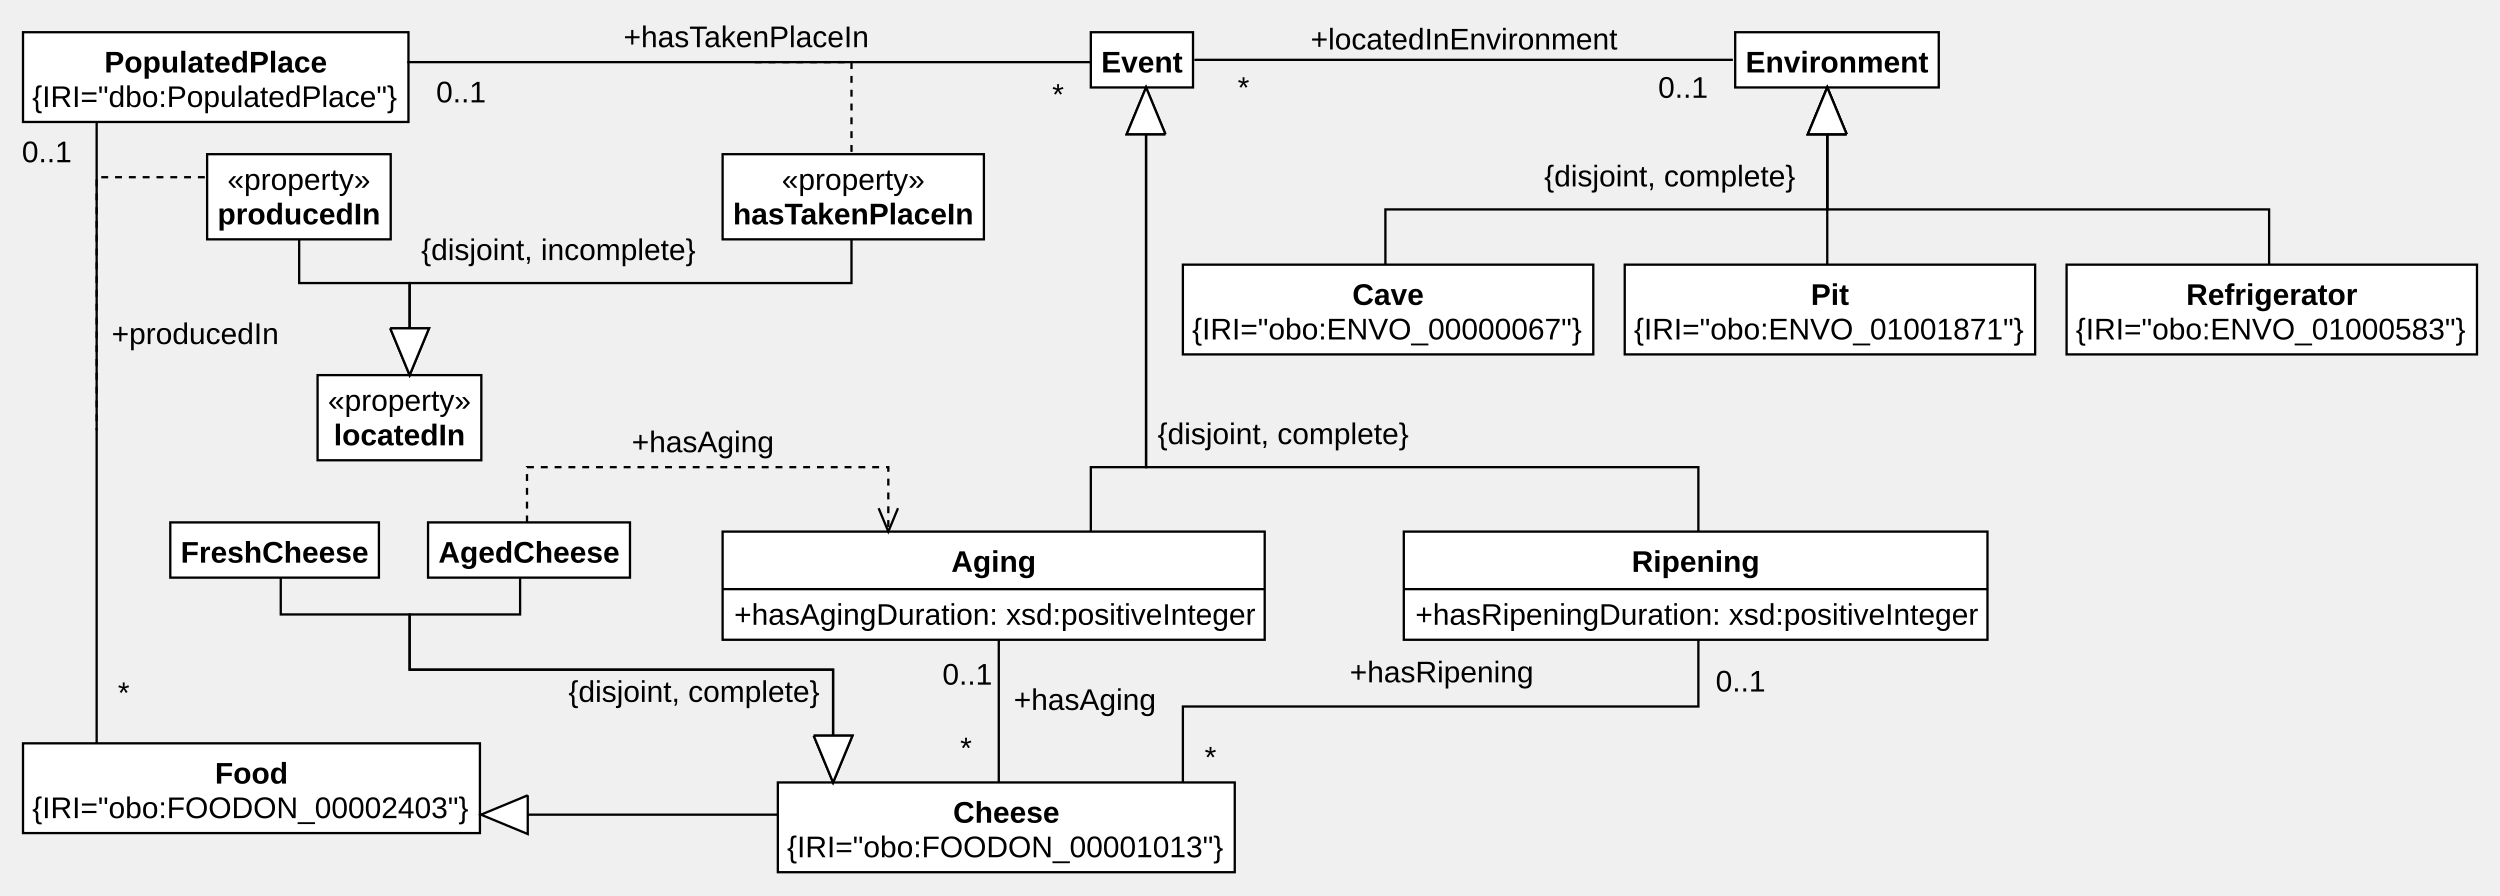
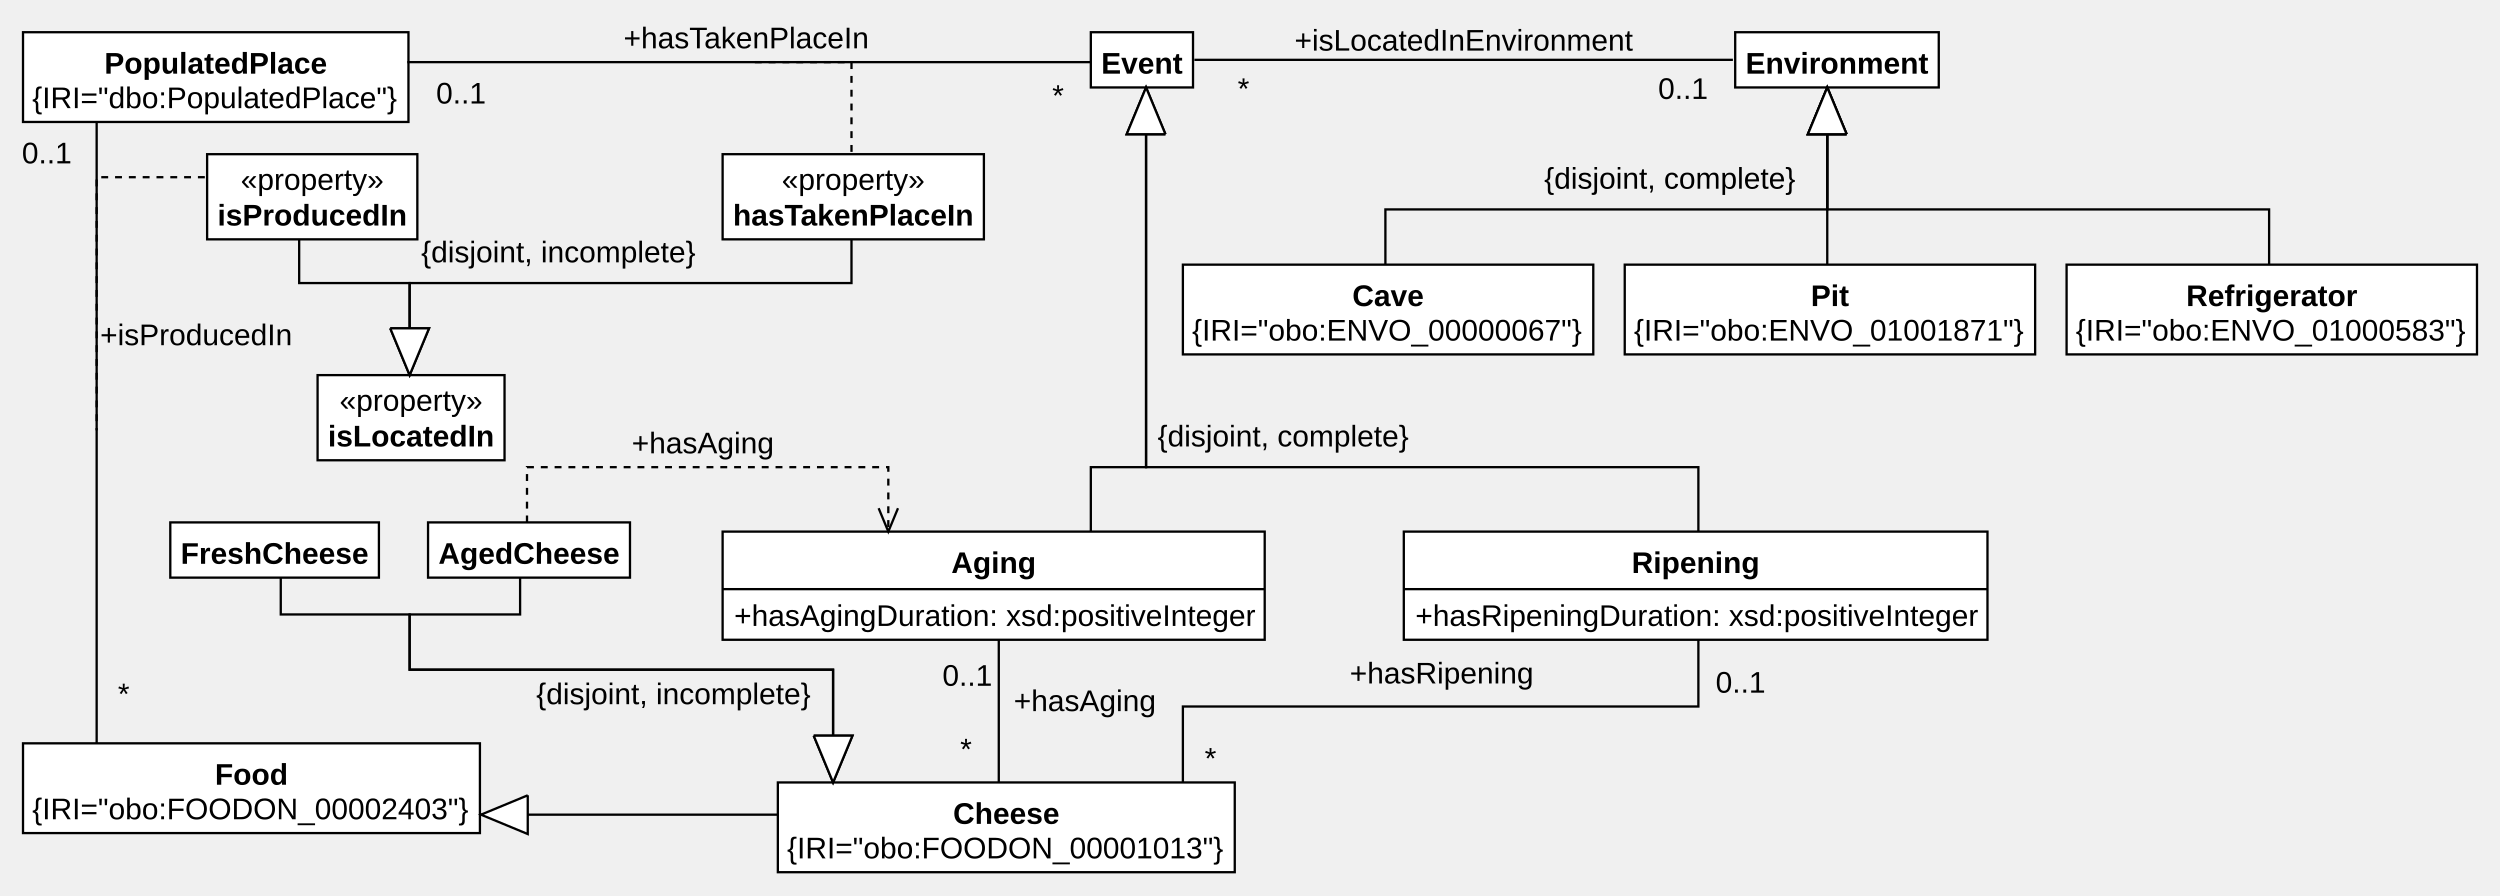
<svg xmlns="http://www.w3.org/2000/svg" version="1.1" width="1086.33" height="389">
  <defs />
  <g>
    <g transform="translate(-284,-168) scale(1,1)">
      <rect fill="#ffffff" stroke="none" x="622" y="508" width="198.541" height="39" />
    </g>
    <g transform="translate(-284,-168) scale(1,1)">
      <path fill="none" stroke="#000000" d="M 622 508 L 820.541 508 L 820.541 547 L 622 547 L 622 508 Z Z" stroke-miterlimit="10" />
    </g>
    <g transform="translate(-284,-168) scale(1,1)">
      <g>
        <path fill="none" stroke="none" />
-         <text fill="#000000" stroke="none" font-family="Arial" font-size="13px" font-style="normal" font-weight="bold" text-decoration="none" x="698.146" y="525.5">Cheese</text>
-       </g>
-     </g>
-     <g transform="translate(-284,-168) scale(1,1)">
-       <g>
-         <path fill="none" stroke="none" />
-         <text fill="#000000" stroke="none" font-family="Arial" font-size="13px" font-style="normal" font-weight="normal" text-decoration="none" x="626" y="540.5">{IRI="obo:FOODON_00001013"}</text>
+         <text fill="#000000" stroke="none" font-family="Arial" font-size="13px" font-style="normal" font-weight="bold" text-decoration="none" x="698.146" y="526">Cheese</text>
+       </g>
+     </g>
+     <g transform="translate(-284,-168) scale(1,1)">
+       <g>
+         <path fill="none" stroke="none" />
+         <text fill="#000000" stroke="none" font-family="Arial" font-size="13px" font-style="normal" font-weight="normal" text-decoration="none" x="626" y="541">{IRI="obo:FOODON_00001013"}</text>
      </g>
    </g>
    <g transform="translate(-284,-168) scale(1,1)">
      <rect fill="#ffffff" stroke="none" x="598" y="399" width="235.554" height="47" />
    </g>
    <g transform="translate(-284,-168) scale(1,1)">
      <path fill="none" stroke="#000000" d="M 598 399 L 833.554 399 L 833.554 446 L 598 446 L 598 399 Z Z" stroke-miterlimit="10" />
    </g>
    <g transform="translate(-284,-168) scale(1,1)">
      <path fill="none" stroke="#000000" d="M 598 424 L 833.554 424" stroke-miterlimit="10" />
    </g>
    <g transform="translate(-284,-168) scale(1,1)">
      <g>
        <path fill="none" stroke="none" />
-         <text fill="#000000" stroke="none" font-family="Arial" font-size="13px" font-style="normal" font-weight="bold" text-decoration="none" x="697.366" y="416.5">Aging</text>
-       </g>
-     </g>
-     <g transform="translate(-284,-168) scale(1,1)">
-       <g>
-         <path fill="none" stroke="none" />
-         <text fill="#000000" stroke="none" font-family="Arial" font-size="13px" font-style="normal" font-weight="normal" text-decoration="none" x="603" y="439.5">+hasAgingDuration: xsd:positiveInteger</text>
+         <text fill="#000000" stroke="none" font-family="Arial" font-size="13px" font-style="normal" font-weight="bold" text-decoration="none" x="697.366" y="417">Aging</text>
+       </g>
+     </g>
+     <g transform="translate(-284,-168) scale(1,1)">
+       <g>
+         <path fill="none" stroke="none" />
+         <text fill="#000000" stroke="none" font-family="Arial" font-size="13px" font-style="normal" font-weight="normal" text-decoration="none" x="603" y="440">+hasAgingDuration: xsd:positiveInteger</text>
      </g>
    </g>
    <g transform="translate(-284,-168) scale(1,1)">
      <path fill="none" stroke="#000000" d="M 718 508 L 718 446" stroke-miterlimit="10" />
    </g>
    <g transform="translate(-284,-168) scale(1,1)">
      <g>
        <path fill="none" stroke="none" />
-         <text fill="#000000" stroke="none" font-family="Arial" font-size="13px" font-style="normal" font-weight="normal" text-decoration="none" x="724.5" y="476.5">+hasAging</text>
-       </g>
-     </g>
-     <g transform="translate(-284,-168) scale(1,1)">
-       <g>
-         <path fill="none" stroke="none" />
-         <text fill="#000000" stroke="none" font-family="Arial" font-size="13px" font-style="normal" font-weight="normal" text-decoration="none" x="701.22" y="497.5">*</text>
-       </g>
-     </g>
-     <g transform="translate(-284,-168) scale(1,1)">
-       <g>
-         <path fill="none" stroke="none" />
-         <text fill="#000000" stroke="none" font-family="Arial" font-size="13px" font-style="normal" font-weight="normal" text-decoration="none" x="693.5" y="465.5">0..1</text>
+         <text fill="#000000" stroke="none" font-family="Arial" font-size="13px" font-style="normal" font-weight="normal" text-decoration="none" x="724.5" y="477">+hasAging</text>
+       </g>
+     </g>
+     <g transform="translate(-284,-168) scale(1,1)">
+       <g>
+         <path fill="none" stroke="none" />
+         <text fill="#000000" stroke="none" font-family="Arial" font-size="13px" font-style="normal" font-weight="normal" text-decoration="none" x="701.22" y="498">*</text>
+       </g>
+     </g>
+     <g transform="translate(-284,-168) scale(1,1)">
+       <g>
+         <path fill="none" stroke="none" />
+         <text fill="#000000" stroke="none" font-family="Arial" font-size="13px" font-style="normal" font-weight="normal" text-decoration="none" x="693.5" y="466">0..1</text>
      </g>
    </g>
    <g transform="translate(-284,-168) scale(1,1)">
      <rect fill="#ffffff" stroke="none" x="470" y="395" width="87.749" height="24" />
    </g>
    <g transform="translate(-284,-168) scale(1,1)">
      <path fill="none" stroke="#000000" d="M 470 395 L 557.749 395 L 557.749 419 L 470 419 L 470 395 Z Z" stroke-miterlimit="10" />
    </g>
    <g transform="translate(-284,-168) scale(1,1)">
      <g>
        <path fill="none" stroke="none" />
-         <text fill="#000000" stroke="none" font-family="Arial" font-size="13px" font-style="normal" font-weight="bold" text-decoration="none" x="474.5" y="412.5">AgedCheese</text>
+         <text fill="#000000" stroke="none" font-family="Arial" font-size="13px" font-style="normal" font-weight="bold" text-decoration="none" x="474.5" y="413">AgedCheese</text>
      </g>
    </g>
    <g transform="translate(-284,-168) scale(1,1)">
      <path fill="none" stroke="#000000" d="M 510 419 L 510 435 L 462 435 L 462 459 L 646 459 L 646 508" stroke-miterlimit="10" />
    </g>
    <g transform="translate(-284,-168) scale(1,1)">
      <path fill="#FFFFFF" stroke="none" d="M 637.581 487.675 L 646 508 L 654.419 487.675" />
    </g>
    <g transform="translate(-284,-168) scale(1,1)">
      <path fill="none" stroke="#000000" d="M 637.581 487.675 L 646 508 L 654.419 487.675 L 637.581 487.675" stroke-miterlimit="10" />
    </g>
    <g transform="translate(-284,-168) scale(1,1)">
      <path fill="none" stroke="#000000" d="M 513 395 L 513 371 L 670 371 L 670 399" stroke-miterlimit="10" stroke-dasharray="3" />
    </g>
    <g transform="translate(-284,-168) scale(1,1)">
      <path fill="none" stroke="#000000" d="M 665.79 388.837 L 670 399 L 674.21 388.837" stroke-miterlimit="10" />
    </g>
    <g transform="translate(-284,-168) scale(1,1)">
      <g>
        <path fill="none" stroke="none" />
-         <text fill="#000000" stroke="none" font-family="Arial" font-size="13px" font-style="normal" font-weight="normal" text-decoration="none" x="558.5" y="364.5">+hasAging</text>
+         <text fill="#000000" stroke="none" font-family="Arial" font-size="13px" font-style="normal" font-weight="normal" text-decoration="none" x="558.5" y="365">+hasAging</text>
      </g>
    </g>
    <g transform="translate(-284,-168) scale(1,1)">
      <rect fill="#ffffff" stroke="none" x="358" y="395" width="90.65" height="24" />
    </g>
    <g transform="translate(-284,-168) scale(1,1)">
      <path fill="none" stroke="#000000" d="M 358 395 L 448.65 395 L 448.65 419 L 358 419 L 358 395 Z Z" stroke-miterlimit="10" />
    </g>
    <g transform="translate(-284,-168) scale(1,1)">
      <g>
        <path fill="none" stroke="none" />
-         <text fill="#000000" stroke="none" font-family="Arial" font-size="13px" font-style="normal" font-weight="bold" text-decoration="none" x="362.5" y="412.5">FreshCheese</text>
+         <text fill="#000000" stroke="none" font-family="Arial" font-size="13px" font-style="normal" font-weight="bold" text-decoration="none" x="362.5" y="413">FreshCheese</text>
      </g>
    </g>
    <g transform="translate(-284,-168) scale(1,1)">
      <path fill="none" stroke="#000000" d="M 406 419 L 406 435 L 462 435 L 462 459 L 646 459 L 646 508" stroke-miterlimit="10" />
    </g>
    <g transform="translate(-284,-168) scale(1,1)">
      <path fill="#FFFFFF" stroke="none" d="M 637.581 487.675 L 646 508 L 654.419 487.675" />
    </g>
    <g transform="translate(-284,-168) scale(1,1)">
      <path fill="none" stroke="#000000" d="M 637.581 487.675 L 646 508 L 654.419 487.675 L 637.581 487.675" stroke-miterlimit="10" />
    </g>
    <g transform="translate(-284,-168) scale(1,1)">
      <g>
        <path fill="none" stroke="none" />
-         <text fill="#000000" stroke="none" font-family="Arial" font-size="13px" font-style="normal" font-weight="normal" text-decoration="none" x="531" y="473">{disjoint, complete}</text>
+         <text fill="#000000" stroke="none" font-family="Arial" font-size="13px" font-style="normal" font-weight="normal" text-decoration="none" x="517" y="474">{disjoint, incomplete}</text>
      </g>
    </g>
    <g transform="translate(-284,-168) scale(1,1)">
      <rect fill="#ffffff" stroke="none" x="894" y="399" width="253.62" height="47" />
    </g>
    <g transform="translate(-284,-168) scale(1,1)">
      <path fill="none" stroke="#000000" d="M 894 399 L 1147.62 399 L 1147.62 446 L 894 446 L 894 399 Z Z" stroke-miterlimit="10" />
    </g>
    <g transform="translate(-284,-168) scale(1,1)">
      <path fill="none" stroke="#000000" d="M 894 424 L 1147.62 424" stroke-miterlimit="10" />
    </g>
    <g transform="translate(-284,-168) scale(1,1)">
      <g>
        <path fill="none" stroke="none" />
-         <text fill="#000000" stroke="none" font-family="Arial" font-size="13px" font-style="normal" font-weight="bold" text-decoration="none" x="993.007" y="416.5">Ripening</text>
-       </g>
-     </g>
-     <g transform="translate(-284,-168) scale(1,1)">
-       <g>
-         <path fill="none" stroke="none" />
-         <text fill="#000000" stroke="none" font-family="Arial" font-size="13px" font-style="normal" font-weight="normal" text-decoration="none" x="899" y="439.5">+hasRipeningDuration: xsd:positiveInteger</text>
+         <text fill="#000000" stroke="none" font-family="Arial" font-size="13px" font-style="normal" font-weight="bold" text-decoration="none" x="993.007" y="417">Ripening</text>
+       </g>
+     </g>
+     <g transform="translate(-284,-168) scale(1,1)">
+       <g>
+         <path fill="none" stroke="none" />
+         <text fill="#000000" stroke="none" font-family="Arial" font-size="13px" font-style="normal" font-weight="normal" text-decoration="none" x="899" y="440">+hasRipeningDuration: xsd:positiveInteger</text>
      </g>
    </g>
    <g transform="translate(-284,-168) scale(1,1)">
      <rect fill="#ffffff" stroke="none" x="758" y="182" width="44.401" height="24" />
    </g>
    <g transform="translate(-284,-168) scale(1,1)">
      <path fill="none" stroke="#000000" d="M 758 182 L 802.401 182 L 802.401 206 L 758 206 L 758 182 Z Z" stroke-miterlimit="10" />
    </g>
    <g transform="translate(-284,-168) scale(1,1)">
      <g>
        <path fill="none" stroke="none" />
-         <text fill="#000000" stroke="none" font-family="Arial" font-size="13px" font-style="normal" font-weight="bold" text-decoration="none" x="762.5" y="199.5">Event</text>
+         <text fill="#000000" stroke="none" font-family="Arial" font-size="13px" font-style="normal" font-weight="bold" text-decoration="none" x="762.5" y="200">Event</text>
      </g>
    </g>
    <g transform="translate(-284,-168) scale(1,1)">
      <path fill="none" stroke="#000000" d="M 758 399 L 758 371 L 782 371 L 782 206" stroke-miterlimit="10" />
    </g>
    <g transform="translate(-284,-168) scale(1,1)">
      <path fill="#FFFFFF" stroke="none" d="M 790.419 226.325 L 782 206 L 773.581 226.325" />
    </g>
    <g transform="translate(-284,-168) scale(1,1)">
      <path fill="none" stroke="#000000" d="M 790.419 226.325 L 782 206 L 773.581 226.325 L 790.419 226.325" stroke-miterlimit="10" />
    </g>
    <g transform="translate(-284,-168) scale(1,1)">
      <path fill="none" stroke="#000000" d="M 1022 399 L 1022 371 L 782 371 L 782 206" stroke-miterlimit="10" />
    </g>
    <g transform="translate(-284,-168) scale(1,1)">
      <path fill="#FFFFFF" stroke="none" d="M 790.419 226.325 L 782 206 L 773.581 226.325" />
    </g>
    <g transform="translate(-284,-168) scale(1,1)">
      <path fill="none" stroke="#000000" d="M 790.419 226.325 L 782 206 L 773.581 226.325 L 790.419 226.325" stroke-miterlimit="10" />
    </g>
    <g transform="translate(-284,-168) scale(1,1)">
      <rect fill="#ffffff" stroke="none" x="1038" y="182" width="88.454" height="24" />
    </g>
    <g transform="translate(-284,-168) scale(1,1)">
      <path fill="none" stroke="#000000" d="M 1038 182 L 1126.454 182 L 1126.454 206 L 1038 206 L 1038 182 Z Z" stroke-miterlimit="10" />
    </g>
    <g transform="translate(-284,-168) scale(1,1)">
      <g>
        <path fill="none" stroke="none" />
-         <text fill="#000000" stroke="none" font-family="Arial" font-size="13px" font-style="normal" font-weight="bold" text-decoration="none" x="1042.5" y="199.5">Environment</text>
+         <text fill="#000000" stroke="none" font-family="Arial" font-size="13px" font-style="normal" font-weight="bold" text-decoration="none" x="1042.5" y="200">Environment</text>
      </g>
    </g>
    <g transform="translate(-284,-168) scale(1,1)">
      <rect fill="#ffffff" stroke="none" x="798" y="283" width="178.33" height="39" />
    </g>
    <g transform="translate(-284,-168) scale(1,1)">
      <path fill="none" stroke="#000000" d="M 798 283 L 976.33 283 L 976.33 322 L 798 322 L 798 283 Z Z" stroke-miterlimit="10" />
    </g>
    <g transform="translate(-284,-168) scale(1,1)">
      <g>
        <path fill="none" stroke="none" />
-         <text fill="#000000" stroke="none" font-family="Arial" font-size="13px" font-style="normal" font-weight="bold" text-decoration="none" x="871.626" y="300.5">Cave</text>
-       </g>
-     </g>
-     <g transform="translate(-284,-168) scale(1,1)">
-       <g>
-         <path fill="none" stroke="none" />
-         <text fill="#000000" stroke="none" font-family="Arial" font-size="13px" font-style="normal" font-weight="normal" text-decoration="none" x="802" y="315.5">{IRI="obo:ENVO_00000067"}</text>
+         <text fill="#000000" stroke="none" font-family="Arial" font-size="13px" font-style="normal" font-weight="bold" text-decoration="none" x="871.626" y="301">Cave</text>
+       </g>
+     </g>
+     <g transform="translate(-284,-168) scale(1,1)">
+       <g>
+         <path fill="none" stroke="none" />
+         <text fill="#000000" stroke="none" font-family="Arial" font-size="13px" font-style="normal" font-weight="normal" text-decoration="none" x="802" y="316">{IRI="obo:ENVO_00000067"}</text>
      </g>
    </g>
    <g transform="translate(-284,-168) scale(1,1)">
      <rect fill="#ffffff" stroke="none" x="990" y="283" width="178.33" height="39" />
    </g>
    <g transform="translate(-284,-168) scale(1,1)">
      <path fill="none" stroke="#000000" d="M 990 283 L 1168.33 283 L 1168.33 322 L 990 322 L 990 283 Z Z" stroke-miterlimit="10" />
    </g>
    <g transform="translate(-284,-168) scale(1,1)">
      <g>
        <path fill="none" stroke="none" />
-         <text fill="#000000" stroke="none" font-family="Arial" font-size="13px" font-style="normal" font-weight="bold" text-decoration="none" x="1070.859" y="300.5">Pit</text>
-       </g>
-     </g>
-     <g transform="translate(-284,-168) scale(1,1)">
-       <g>
-         <path fill="none" stroke="none" />
-         <text fill="#000000" stroke="none" font-family="Arial" font-size="13px" font-style="normal" font-weight="normal" text-decoration="none" x="994" y="315.5">{IRI="obo:ENVO_01001871"}</text>
+         <text fill="#000000" stroke="none" font-family="Arial" font-size="13px" font-style="normal" font-weight="bold" text-decoration="none" x="1070.859" y="301">Pit</text>
+       </g>
+     </g>
+     <g transform="translate(-284,-168) scale(1,1)">
+       <g>
+         <path fill="none" stroke="none" />
+         <text fill="#000000" stroke="none" font-family="Arial" font-size="13px" font-style="normal" font-weight="normal" text-decoration="none" x="994" y="316">{IRI="obo:ENVO_01001871"}</text>
      </g>
    </g>
    <g transform="translate(-284,-168) scale(1,1)">
      <rect fill="#ffffff" stroke="none" x="1182" y="283" width="178.33" height="39" />
    </g>
    <g transform="translate(-284,-168) scale(1,1)">
      <path fill="none" stroke="#000000" d="M 1182 283 L 1360.33 283 L 1360.33 322 L 1182 322 L 1182 283 Z Z" stroke-miterlimit="10" />
    </g>
    <g transform="translate(-284,-168) scale(1,1)">
      <g>
        <path fill="none" stroke="none" />
-         <text fill="#000000" stroke="none" font-family="Arial" font-size="13px" font-style="normal" font-weight="bold" text-decoration="none" x="1233.961" y="300.5">Refrigerator</text>
-       </g>
-     </g>
-     <g transform="translate(-284,-168) scale(1,1)">
-       <g>
-         <path fill="none" stroke="none" />
-         <text fill="#000000" stroke="none" font-family="Arial" font-size="13px" font-style="normal" font-weight="normal" text-decoration="none" x="1186" y="315.5">{IRI="obo:ENVO_01000583"}</text>
+         <text fill="#000000" stroke="none" font-family="Arial" font-size="13px" font-style="normal" font-weight="bold" text-decoration="none" x="1233.961" y="301">Refrigerator</text>
+       </g>
+     </g>
+     <g transform="translate(-284,-168) scale(1,1)">
+       <g>
+         <path fill="none" stroke="none" />
+         <text fill="#000000" stroke="none" font-family="Arial" font-size="13px" font-style="normal" font-weight="normal" text-decoration="none" x="1186" y="316">{IRI="obo:ENVO_01000583"}</text>
      </g>
    </g>
    <g transform="translate(-284,-168) scale(1,1)">
      <path fill="none" stroke="#000000" d="M 803 194 L 1037 194" stroke-miterlimit="10" />
    </g>
    <g transform="translate(-284,-168) scale(1,1)">
      <g>
        <path fill="none" stroke="none" />
-         <text fill="#000000" stroke="none" font-family="Arial" font-size="13px" font-style="normal" font-weight="normal" text-decoration="none" x="853.5" y="189.5">+locatedInEnvironment</text>
-       </g>
-     </g>
-     <g transform="translate(-284,-168) scale(1,1)">
-       <g>
-         <path fill="none" stroke="none" />
-         <text fill="#000000" stroke="none" font-family="Arial" font-size="13px" font-style="normal" font-weight="normal" text-decoration="none" x="821.812" y="210.5">*</text>
-       </g>
-     </g>
-     <g transform="translate(-284,-168) scale(1,1)">
-       <g>
-         <path fill="none" stroke="none" />
-         <text fill="#000000" stroke="none" font-family="Arial" font-size="13px" font-style="normal" font-weight="normal" text-decoration="none" x="1004.5" y="210.5">0..1</text>
+         <text fill="#000000" stroke="none" font-family="Arial" font-size="13px" font-style="normal" font-weight="normal" text-decoration="none" x="846.5" y="190">+isLocatedInEnvironment</text>
+       </g>
+     </g>
+     <g transform="translate(-284,-168) scale(1,1)">
+       <g>
+         <path fill="none" stroke="none" />
+         <text fill="#000000" stroke="none" font-family="Arial" font-size="13px" font-style="normal" font-weight="normal" text-decoration="none" x="821.812" y="211">*</text>
+       </g>
+     </g>
+     <g transform="translate(-284,-168) scale(1,1)">
+       <g>
+         <path fill="none" stroke="none" />
+         <text fill="#000000" stroke="none" font-family="Arial" font-size="13px" font-style="normal" font-weight="normal" text-decoration="none" x="1004.5" y="211">0..1</text>
      </g>
    </g>
    <g transform="translate(-284,-168) scale(1,1)">
      <path fill="none" stroke="#000000" d="M 886 283 L 886 259 L 1078 259 L 1078 206" stroke-miterlimit="10" />
    </g>
    <g transform="translate(-284,-168) scale(1,1)">
      <path fill="#FFFFFF" stroke="none" d="M 1086.419 226.325 L 1078 206 L 1069.581 226.325" />
    </g>
    <g transform="translate(-284,-168) scale(1,1)">
      <path fill="none" stroke="#000000" d="M 1086.419 226.325 L 1078 206 L 1069.581 226.325 L 1086.419 226.325" stroke-miterlimit="10" />
    </g>
    <g transform="translate(-284,-168) scale(1,1)">
      <path fill="none" stroke="#000000" d="M 1078 283 L 1078 206" stroke-miterlimit="10" />
    </g>
    <g transform="translate(-284,-168) scale(1,1)">
      <path fill="#FFFFFF" stroke="none" d="M 1086.419 226.325 L 1078 206 L 1069.581 226.325" />
    </g>
    <g transform="translate(-284,-168) scale(1,1)">
      <path fill="none" stroke="#000000" d="M 1086.419 226.325 L 1078 206 L 1069.581 226.325 L 1086.419 226.325" stroke-miterlimit="10" />
    </g>
    <g transform="translate(-284,-168) scale(1,1)">
      <path fill="none" stroke="#000000" d="M 1270 283 L 1270 259 L 1078 259 L 1078 206" stroke-miterlimit="10" />
    </g>
    <g transform="translate(-284,-168) scale(1,1)">
      <path fill="#FFFFFF" stroke="none" d="M 1086.419 226.325 L 1078 206 L 1069.581 226.325" />
    </g>
    <g transform="translate(-284,-168) scale(1,1)">
      <path fill="none" stroke="#000000" d="M 1086.419 226.325 L 1078 206 L 1069.581 226.325 L 1086.419 226.325" stroke-miterlimit="10" />
    </g>
    <g transform="translate(-284,-168) scale(1,1)">
      <rect fill="#ffffff" stroke="none" x="294" y="182" width="167.488" height="39" />
    </g>
    <g transform="translate(-284,-168) scale(1,1)">
      <path fill="none" stroke="#000000" d="M 294 182 L 461.488 182 L 461.488 221 L 294 221 L 294 182 Z Z" stroke-miterlimit="10" />
    </g>
    <g transform="translate(-284,-168) scale(1,1)">
      <g>
        <path fill="none" stroke="none" />
-         <text fill="#000000" stroke="none" font-family="Arial" font-size="13px" font-style="normal" font-weight="bold" text-decoration="none" x="329.34" y="199.5">PopulatedPlace</text>
-       </g>
-     </g>
-     <g transform="translate(-284,-168) scale(1,1)">
-       <g>
-         <path fill="none" stroke="none" />
-         <text fill="#000000" stroke="none" font-family="Arial" font-size="13px" font-style="normal" font-weight="normal" text-decoration="none" x="298" y="214.5">{IRI="dbo:PopulatedPlace"}</text>
+         <text fill="#000000" stroke="none" font-family="Arial" font-size="13px" font-style="normal" font-weight="bold" text-decoration="none" x="329.34" y="200">PopulatedPlace</text>
+       </g>
+     </g>
+     <g transform="translate(-284,-168) scale(1,1)">
+       <g>
+         <path fill="none" stroke="none" />
+         <text fill="#000000" stroke="none" font-family="Arial" font-size="13px" font-style="normal" font-weight="normal" text-decoration="none" x="298" y="215">{IRI="dbo:PopulatedPlace"}</text>
      </g>
    </g>
    <g transform="translate(-284,-168) scale(1,1)">
      <path fill="none" stroke="#000000" d="M 758 195 L 461 195" stroke-miterlimit="10" />
    </g>
    <g transform="translate(-284,-168) scale(1,1)">
      <g>
        <path fill="none" stroke="none" />
-         <text fill="#000000" stroke="none" font-family="Arial" font-size="13px" font-style="normal" font-weight="normal" text-decoration="none" x="554.944" y="188.5">+hasTakenPlaceIn</text>
-       </g>
-     </g>
-     <g transform="translate(-284,-168) scale(1,1)">
-       <g>
-         <path fill="none" stroke="none" />
-         <text fill="#000000" stroke="none" font-family="Arial" font-size="13px" font-style="normal" font-weight="normal" text-decoration="none" x="741.22" y="213.5">*</text>
-       </g>
-     </g>
-     <g transform="translate(-284,-168) scale(1,1)">
-       <g>
-         <path fill="none" stroke="none" />
-         <text fill="#000000" stroke="none" font-family="Arial" font-size="13px" font-style="normal" font-weight="normal" text-decoration="none" x="473.5" y="212.5">0..1</text>
+         <text fill="#000000" stroke="none" font-family="Arial" font-size="13px" font-style="normal" font-weight="normal" text-decoration="none" x="554.944" y="189">+hasTakenPlaceIn</text>
+       </g>
+     </g>
+     <g transform="translate(-284,-168) scale(1,1)">
+       <g>
+         <path fill="none" stroke="none" />
+         <text fill="#000000" stroke="none" font-family="Arial" font-size="13px" font-style="normal" font-weight="normal" text-decoration="none" x="741.22" y="214">*</text>
+       </g>
+     </g>
+     <g transform="translate(-284,-168) scale(1,1)">
+       <g>
+         <path fill="none" stroke="none" />
+         <text fill="#000000" stroke="none" font-family="Arial" font-size="13px" font-style="normal" font-weight="normal" text-decoration="none" x="473.5" y="213">0..1</text>
      </g>
    </g>
    <g transform="translate(-284,-168) scale(1,1)">
      <path fill="none" stroke="#000000" d="M 326 491 L 326 221" stroke-miterlimit="10" />
    </g>
    <g transform="translate(-284,-168) scale(1,1)">
      <g>
        <path fill="none" stroke="none" />
-         <text fill="#000000" stroke="none" font-family="Arial" font-size="13px" font-style="normal" font-weight="normal" text-decoration="none" x="332.5" y="317.5">+producedIn</text>
-       </g>
-     </g>
-     <g transform="translate(-284,-168) scale(1,1)">
-       <g>
-         <path fill="none" stroke="none" />
-         <text fill="#000000" stroke="none" font-family="Arial" font-size="13px" font-style="normal" font-weight="normal" text-decoration="none" x="335.22" y="473.5">*</text>
-       </g>
-     </g>
-     <g transform="translate(-284,-168) scale(1,1)">
-       <g>
-         <path fill="none" stroke="none" />
-         <text fill="#000000" stroke="none" font-family="Arial" font-size="13px" font-style="normal" font-weight="normal" text-decoration="none" x="293.5" y="238.5">0..1</text>
+         <text fill="#000000" stroke="none" font-family="Arial" font-size="13px" font-style="normal" font-weight="normal" text-decoration="none" x="327.5" y="318">+isProducedIn</text>
+       </g>
+     </g>
+     <g transform="translate(-284,-168) scale(1,1)">
+       <g>
+         <path fill="none" stroke="none" />
+         <text fill="#000000" stroke="none" font-family="Arial" font-size="13px" font-style="normal" font-weight="normal" text-decoration="none" x="335.22" y="474">*</text>
+       </g>
+     </g>
+     <g transform="translate(-284,-168) scale(1,1)">
+       <g>
+         <path fill="none" stroke="none" />
+         <text fill="#000000" stroke="none" font-family="Arial" font-size="13px" font-style="normal" font-weight="normal" text-decoration="none" x="293.5" y="239">0..1</text>
      </g>
    </g>
    <g transform="translate(-284,-168) scale(1,1)">
      <path fill="none" stroke="#000000" d="M 798 508 L 798 475 L 1022 475 L 1022 446" stroke-miterlimit="10" />
    </g>
    <g transform="translate(-284,-168) scale(1,1)">
      <g>
        <path fill="none" stroke="none" />
-         <text fill="#000000" stroke="none" font-family="Arial" font-size="13px" font-style="normal" font-weight="normal" text-decoration="none" x="870.5" y="464.5">+hasRipening</text>
-       </g>
-     </g>
-     <g transform="translate(-284,-168) scale(1,1)">
-       <g>
-         <path fill="none" stroke="none" />
-         <text fill="#000000" stroke="none" font-family="Arial" font-size="13px" font-style="normal" font-weight="normal" text-decoration="none" x="807.47" y="501.5">*</text>
-       </g>
-     </g>
-     <g transform="translate(-284,-168) scale(1,1)">
-       <g>
-         <path fill="none" stroke="none" />
-         <text fill="#000000" stroke="none" font-family="Arial" font-size="13px" font-style="normal" font-weight="normal" text-decoration="none" x="1029.5" y="468.5">0..1</text>
-       </g>
-     </g>
-     <g transform="translate(-284,-168) scale(1,1)">
-       <g>
-         <path fill="none" stroke="none" />
-         <text fill="#000000" stroke="none" font-family="Arial" font-size="13px" font-style="normal" font-weight="normal" text-decoration="none" x="787" y="361">{disjoint, complete}</text>
-       </g>
-     </g>
-     <g transform="translate(-284,-168) scale(1,1)">
-       <g>
-         <path fill="none" stroke="none" />
-         <text fill="#000000" stroke="none" font-family="Arial" font-size="13px" font-style="normal" font-weight="normal" text-decoration="none" x="955" y="249">{disjoint, complete}</text>
-       </g>
-     </g>
-     <g transform="translate(-284,-168) scale(1,1)">
-       <rect fill="#ffffff" stroke="none" x="374" y="235" width="79.776" height="37" />
-     </g>
-     <g transform="translate(-284,-168) scale(1,1)">
-       <path fill="none" stroke="#000000" d="M 374 235 L 453.776 235 L 453.776 272 L 374 272 L 374 235 Z Z" stroke-miterlimit="10" />
-     </g>
-     <g transform="translate(-284,-168) scale(1,1)">
-       <g>
-         <path fill="none" stroke="none" />
-         <text fill="#000000" stroke="none" font-family="Arial" font-size="13px" font-style="normal" font-weight="normal" text-decoration="none" x="382.813" y="250.5">«property»</text>
-       </g>
-     </g>
-     <g transform="translate(-284,-168) scale(1,1)">
-       <g>
-         <path fill="none" stroke="none" />
-         <text fill="#000000" stroke="none" font-family="Arial" font-size="13px" font-style="normal" font-weight="bold" text-decoration="none" x="378.5" y="265.5">producedIn</text>
+         <text fill="#000000" stroke="none" font-family="Arial" font-size="13px" font-style="normal" font-weight="normal" text-decoration="none" x="870.5" y="465">+hasRipening</text>
+       </g>
+     </g>
+     <g transform="translate(-284,-168) scale(1,1)">
+       <g>
+         <path fill="none" stroke="none" />
+         <text fill="#000000" stroke="none" font-family="Arial" font-size="13px" font-style="normal" font-weight="normal" text-decoration="none" x="807.47" y="502">*</text>
+       </g>
+     </g>
+     <g transform="translate(-284,-168) scale(1,1)">
+       <g>
+         <path fill="none" stroke="none" />
+         <text fill="#000000" stroke="none" font-family="Arial" font-size="13px" font-style="normal" font-weight="normal" text-decoration="none" x="1029.5" y="469">0..1</text>
+       </g>
+     </g>
+     <g transform="translate(-284,-168) scale(1,1)">
+       <g>
+         <path fill="none" stroke="none" />
+         <text fill="#000000" stroke="none" font-family="Arial" font-size="13px" font-style="normal" font-weight="normal" text-decoration="none" x="787" y="362">{disjoint, complete}</text>
+       </g>
+     </g>
+     <g transform="translate(-284,-168) scale(1,1)">
+       <g>
+         <path fill="none" stroke="none" />
+         <text fill="#000000" stroke="none" font-family="Arial" font-size="13px" font-style="normal" font-weight="normal" text-decoration="none" x="955" y="250">{disjoint, complete}</text>
+       </g>
+     </g>
+     <g transform="translate(-284,-168) scale(1,1)">
+       <rect fill="#ffffff" stroke="none" x="374" y="235" width="91.348" height="37" />
+     </g>
+     <g transform="translate(-284,-168) scale(1,1)">
+       <path fill="none" stroke="#000000" d="M 374 235 L 465.348 235 L 465.348 272 L 374 272 L 374 235 Z Z" stroke-miterlimit="10" />
+     </g>
+     <g transform="translate(-284,-168) scale(1,1)">
+       <g>
+         <path fill="none" stroke="none" />
+         <text fill="#000000" stroke="none" font-family="Arial" font-size="13px" font-style="normal" font-weight="normal" text-decoration="none" x="388.599" y="250.5">«property»</text>
+       </g>
+     </g>
+     <g transform="translate(-284,-168) scale(1,1)">
+       <g>
+         <path fill="none" stroke="none" />
+         <text fill="#000000" stroke="none" font-family="Arial" font-size="13px" font-style="normal" font-weight="bold" text-decoration="none" x="378.5" y="266">isProducedIn</text>
      </g>
    </g>
    <g transform="translate(-284,-168) scale(1,1)">
      <rect fill="#ffffff" stroke="none" x="598" y="235" width="113.533" height="37" />
    </g>
    <g transform="translate(-284,-168) scale(1,1)">
      <path fill="none" stroke="#000000" d="M 598 235 L 711.533 235 L 711.533 272 L 598 272 L 598 235 Z Z" stroke-miterlimit="10" />
    </g>
    <g transform="translate(-284,-168) scale(1,1)">
      <g>
        <path fill="none" stroke="none" />
        <text fill="#000000" stroke="none" font-family="Arial" font-size="13px" font-style="normal" font-weight="normal" text-decoration="none" x="623.692" y="250.5">«property»</text>
      </g>
    </g>
    <g transform="translate(-284,-168) scale(1,1)">
      <g>
        <path fill="none" stroke="none" />
-         <text fill="#000000" stroke="none" font-family="Arial" font-size="13px" font-style="normal" font-weight="bold" text-decoration="none" x="602.5" y="265.5">hasTakenPlaceIn</text>
-       </g>
-     </g>
-     <g transform="translate(-284,-168) scale(1,1)">
-       <rect fill="#ffffff" stroke="none" x="422" y="331" width="71.15" height="37" />
-     </g>
-     <g transform="translate(-284,-168) scale(1,1)">
-       <path fill="none" stroke="#000000" d="M 422 331 L 493.15 331 L 493.15 368 L 422 368 L 422 331 Z Z" stroke-miterlimit="10" />
-     </g>
-     <g transform="translate(-284,-168) scale(1,1)">
-       <g>
-         <path fill="none" stroke="none" />
-         <text fill="#000000" stroke="none" font-family="Arial" font-size="13px" font-style="normal" font-weight="normal" text-decoration="none" x="426.5" y="346.5">«property»</text>
-       </g>
-     </g>
-     <g transform="translate(-284,-168) scale(1,1)">
-       <g>
-         <path fill="none" stroke="none" />
-         <text fill="#000000" stroke="none" font-family="Arial" font-size="13px" font-style="normal" font-weight="bold" text-decoration="none" x="429.042" y="361.5">locatedIn</text>
+         <text fill="#000000" stroke="none" font-family="Arial" font-size="13px" font-style="normal" font-weight="bold" text-decoration="none" x="602.5" y="266">hasTakenPlaceIn</text>
+       </g>
+     </g>
+     <g transform="translate(-284,-168) scale(1,1)">
+       <rect fill="#ffffff" stroke="none" x="422" y="331" width="81.236" height="37" />
+     </g>
+     <g transform="translate(-284,-168) scale(1,1)">
+       <path fill="none" stroke="#000000" d="M 422 331 L 503.236 331 L 503.236 368 L 422 368 L 422 331 Z Z" stroke-miterlimit="10" />
+     </g>
+     <g transform="translate(-284,-168) scale(1,1)">
+       <g>
+         <path fill="none" stroke="none" />
+         <text fill="#000000" stroke="none" font-family="Arial" font-size="13px" font-style="normal" font-weight="normal" text-decoration="none" x="431.543" y="346.5">«property»</text>
+       </g>
+     </g>
+     <g transform="translate(-284,-168) scale(1,1)">
+       <g>
+         <path fill="none" stroke="none" />
+         <text fill="#000000" stroke="none" font-family="Arial" font-size="13px" font-style="normal" font-weight="bold" text-decoration="none" x="426.5" y="362">isLocatedIn</text>
      </g>
    </g>
    <g transform="translate(-284,-168) scale(1,1)">
      <path fill="none" stroke="#000000" d="M 373 245 L 326 245 L 326 355" stroke-miterlimit="10" stroke-dasharray="3" />
    </g>
    <g transform="translate(-284,-168) scale(1,1)">
      <path fill="none" stroke="#000000" d="M 654 234 L 654 195 L 610 195" stroke-miterlimit="10" stroke-dasharray="3" />
    </g>
    <g transform="translate(-284,-168) scale(1,1)">
      <path fill="none" stroke="#000000" d="M 414 272 L 414 291 L 462 291 L 462 331" stroke-miterlimit="10" />
    </g>
    <g transform="translate(-284,-168) scale(1,1)">
      <path fill="#FFFFFF" stroke="none" d="M 453.581 310.675 L 462 331 L 470.419 310.675" />
    </g>
    <g transform="translate(-284,-168) scale(1,1)">
      <path fill="none" stroke="#000000" d="M 453.581 310.675 L 462 331 L 470.419 310.675 L 453.581 310.675" stroke-miterlimit="10" />
    </g>
    <g transform="translate(-284,-168) scale(1,1)">
      <path fill="none" stroke="#000000" d="M 654 272 L 654 291 L 462 291 L 462 331" stroke-miterlimit="10" />
    </g>
    <g transform="translate(-284,-168) scale(1,1)">
      <path fill="#FFFFFF" stroke="none" d="M 453.581 310.675 L 462 331 L 470.419 310.675" />
    </g>
    <g transform="translate(-284,-168) scale(1,1)">
      <path fill="none" stroke="#000000" d="M 453.581 310.675 L 462 331 L 470.419 310.675 L 453.581 310.675" stroke-miterlimit="10" />
    </g>
    <g transform="translate(-284,-168) scale(1,1)">
      <g>
        <path fill="none" stroke="none" />
-         <text fill="#000000" stroke="none" font-family="Arial" font-size="13px" font-style="normal" font-weight="normal" text-decoration="none" x="467" y="281">{disjoint, incomplete}</text>
+         <text fill="#000000" stroke="none" font-family="Arial" font-size="13px" font-style="normal" font-weight="normal" text-decoration="none" x="467" y="282">{disjoint, incomplete}</text>
      </g>
    </g>
    <g transform="translate(-284,-168) scale(1,1)">
      <rect fill="#ffffff" stroke="none" x="294" y="491" width="198.541" height="39" />
    </g>
    <g transform="translate(-284,-168) scale(1,1)">
      <path fill="none" stroke="#000000" d="M 294 491 L 492.541 491 L 492.541 530 L 294 530 L 294 491 Z Z" stroke-miterlimit="10" />
    </g>
    <g transform="translate(-284,-168) scale(1,1)">
      <g>
        <path fill="none" stroke="none" />
-         <text fill="#000000" stroke="none" font-family="Arial" font-size="13px" font-style="normal" font-weight="bold" text-decoration="none" x="377.389" y="508.5">Food</text>
-       </g>
-     </g>
-     <g transform="translate(-284,-168) scale(1,1)">
-       <g>
-         <path fill="none" stroke="none" />
-         <text fill="#000000" stroke="none" font-family="Arial" font-size="13px" font-style="normal" font-weight="normal" text-decoration="none" x="298" y="523.5">{IRI="obo:FOODON_00002403"}</text>
+         <text fill="#000000" stroke="none" font-family="Arial" font-size="13px" font-style="normal" font-weight="bold" text-decoration="none" x="377.389" y="509">Food</text>
+       </g>
+     </g>
+     <g transform="translate(-284,-168) scale(1,1)">
+       <g>
+         <path fill="none" stroke="none" />
+         <text fill="#000000" stroke="none" font-family="Arial" font-size="13px" font-style="normal" font-weight="normal" text-decoration="none" x="298" y="524">{IRI="obo:FOODON_00002403"}</text>
      </g>
    </g>
    <g transform="translate(-284,-168) scale(1,1)">
      <path fill="none" stroke="#000000" d="M 622 522 L 493 522" stroke-miterlimit="10" />
    </g>
    <g transform="translate(-284,-168) scale(1,1)">
      <path fill="#FFFFFF" stroke="none" d="M 513.325 513.581 L 493 522 L 513.325 530.419" />
    </g>
    <g transform="translate(-284,-168) scale(1,1)">
      <path fill="none" stroke="#000000" d="M 513.325 513.581 L 493 522 L 513.325 530.419 L 513.325 513.581" stroke-miterlimit="10" />
    </g>
  </g>
</svg>
